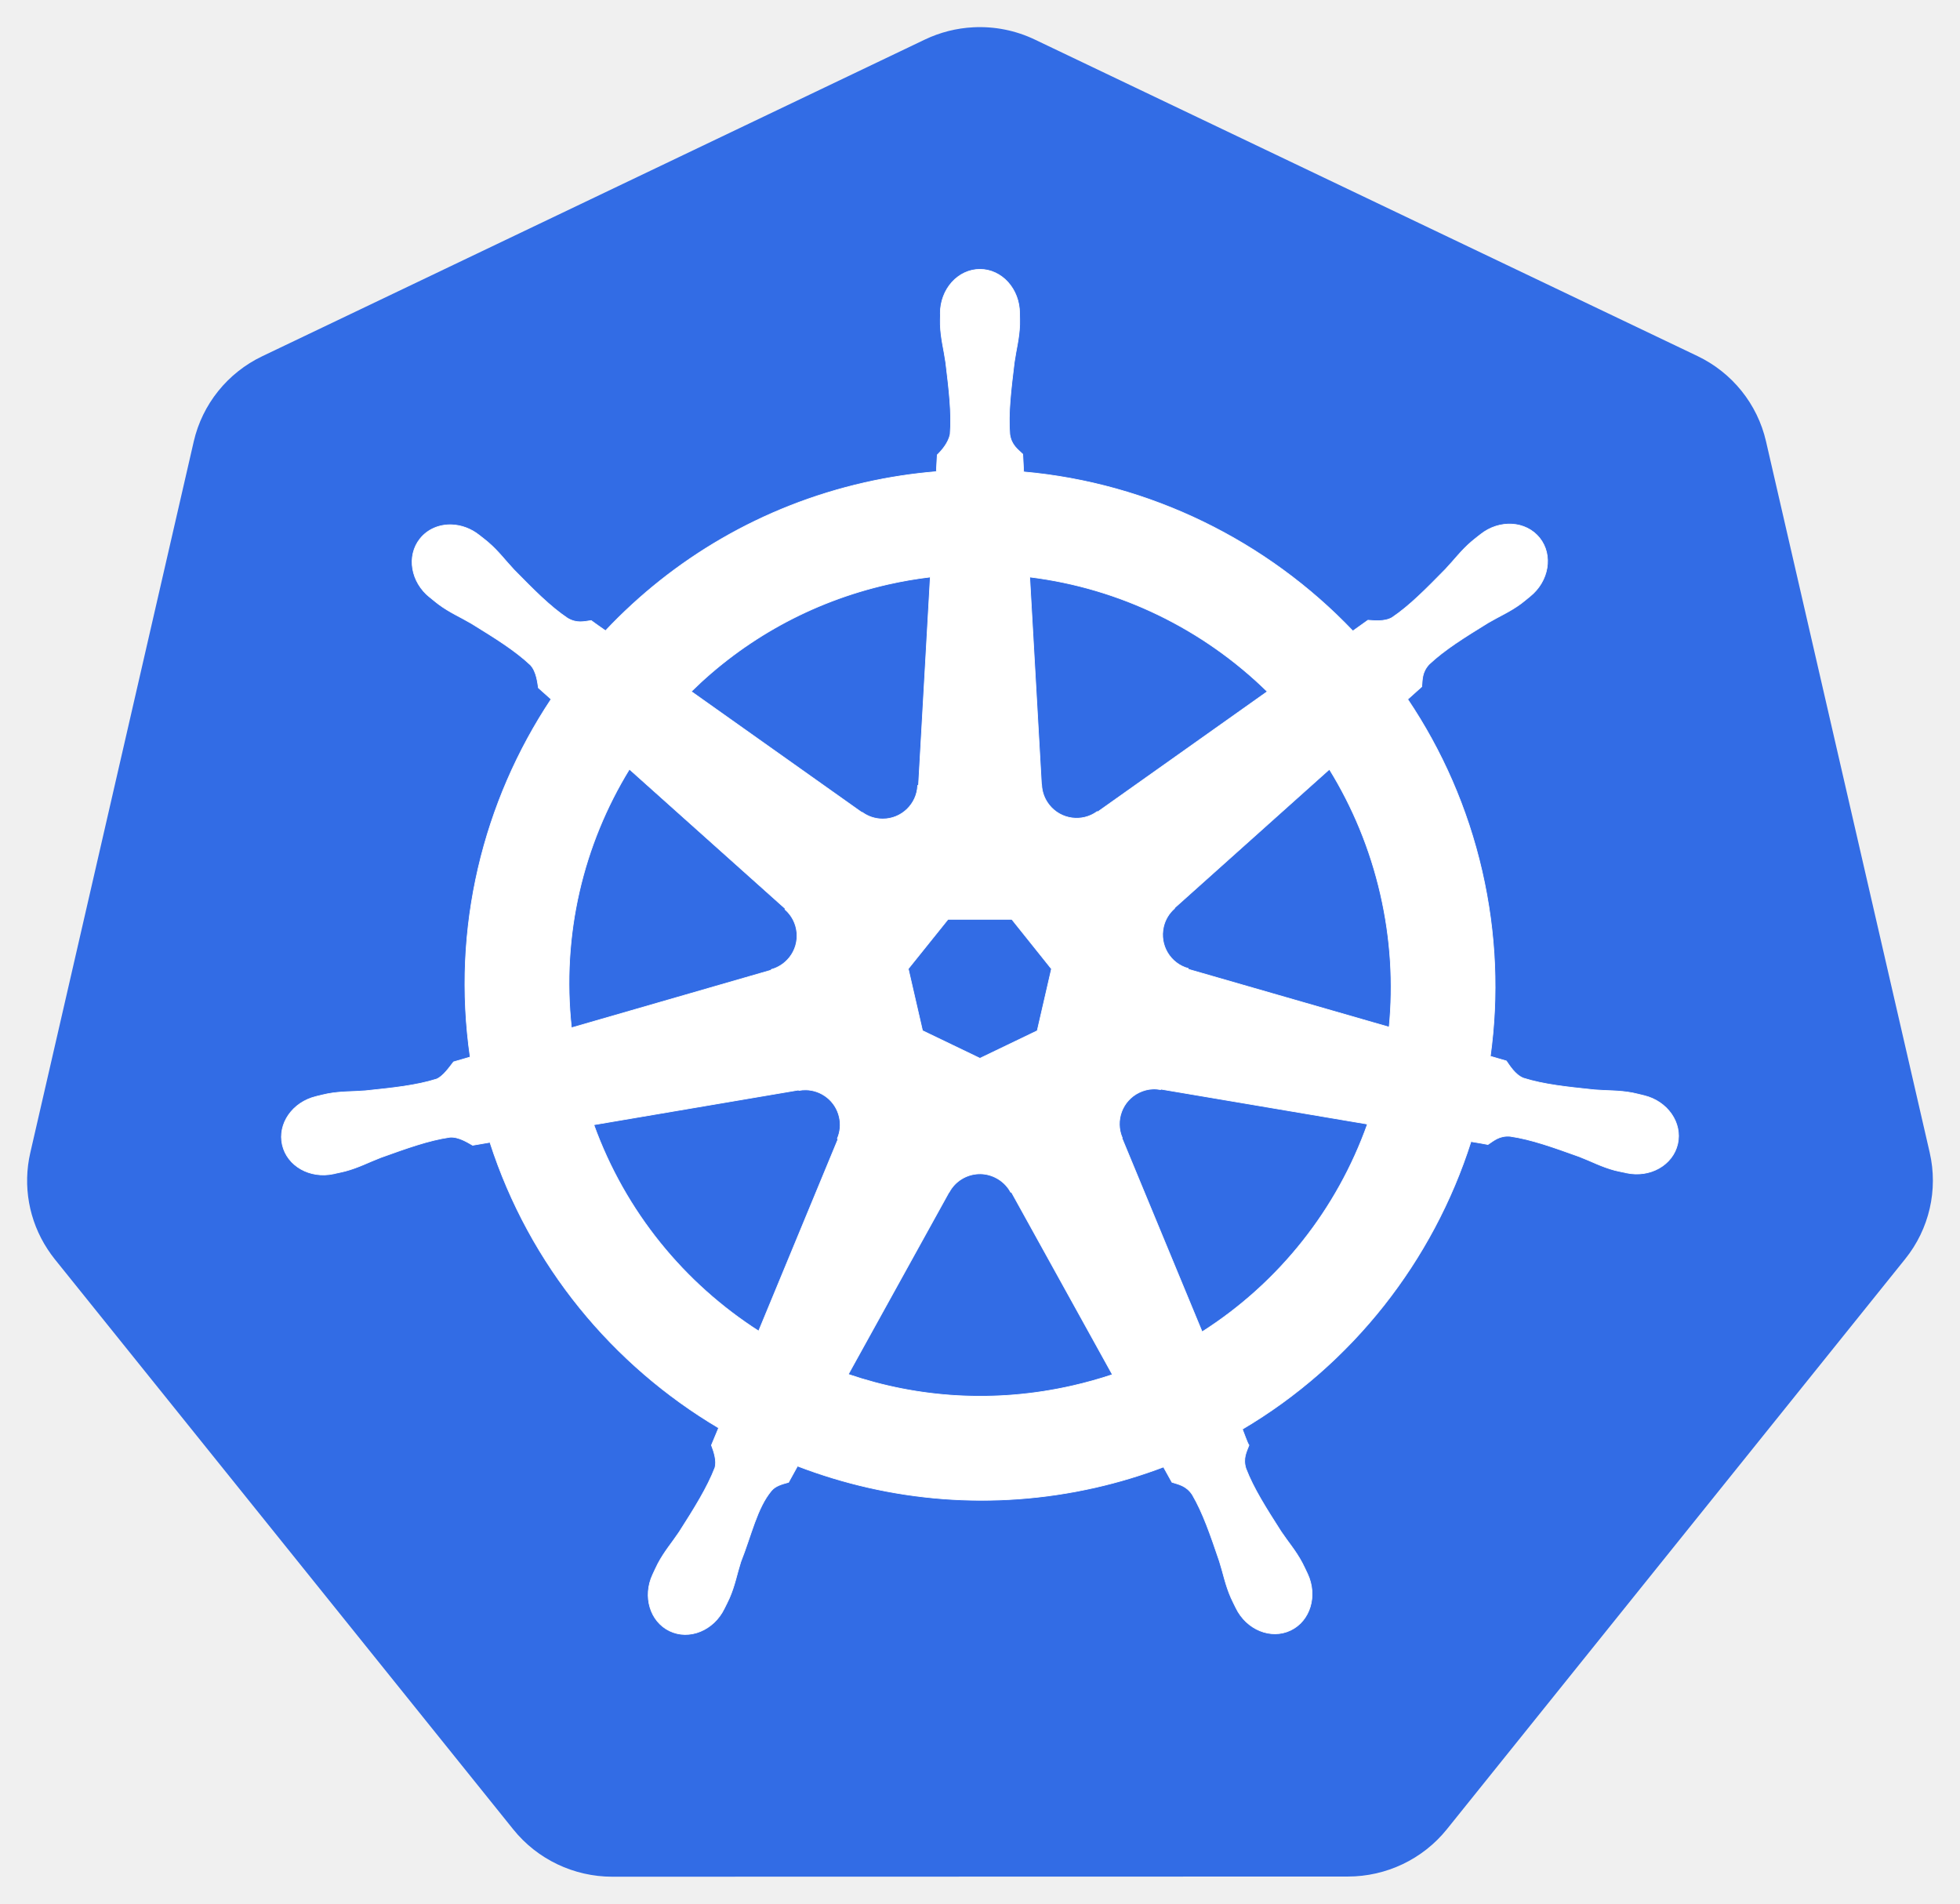
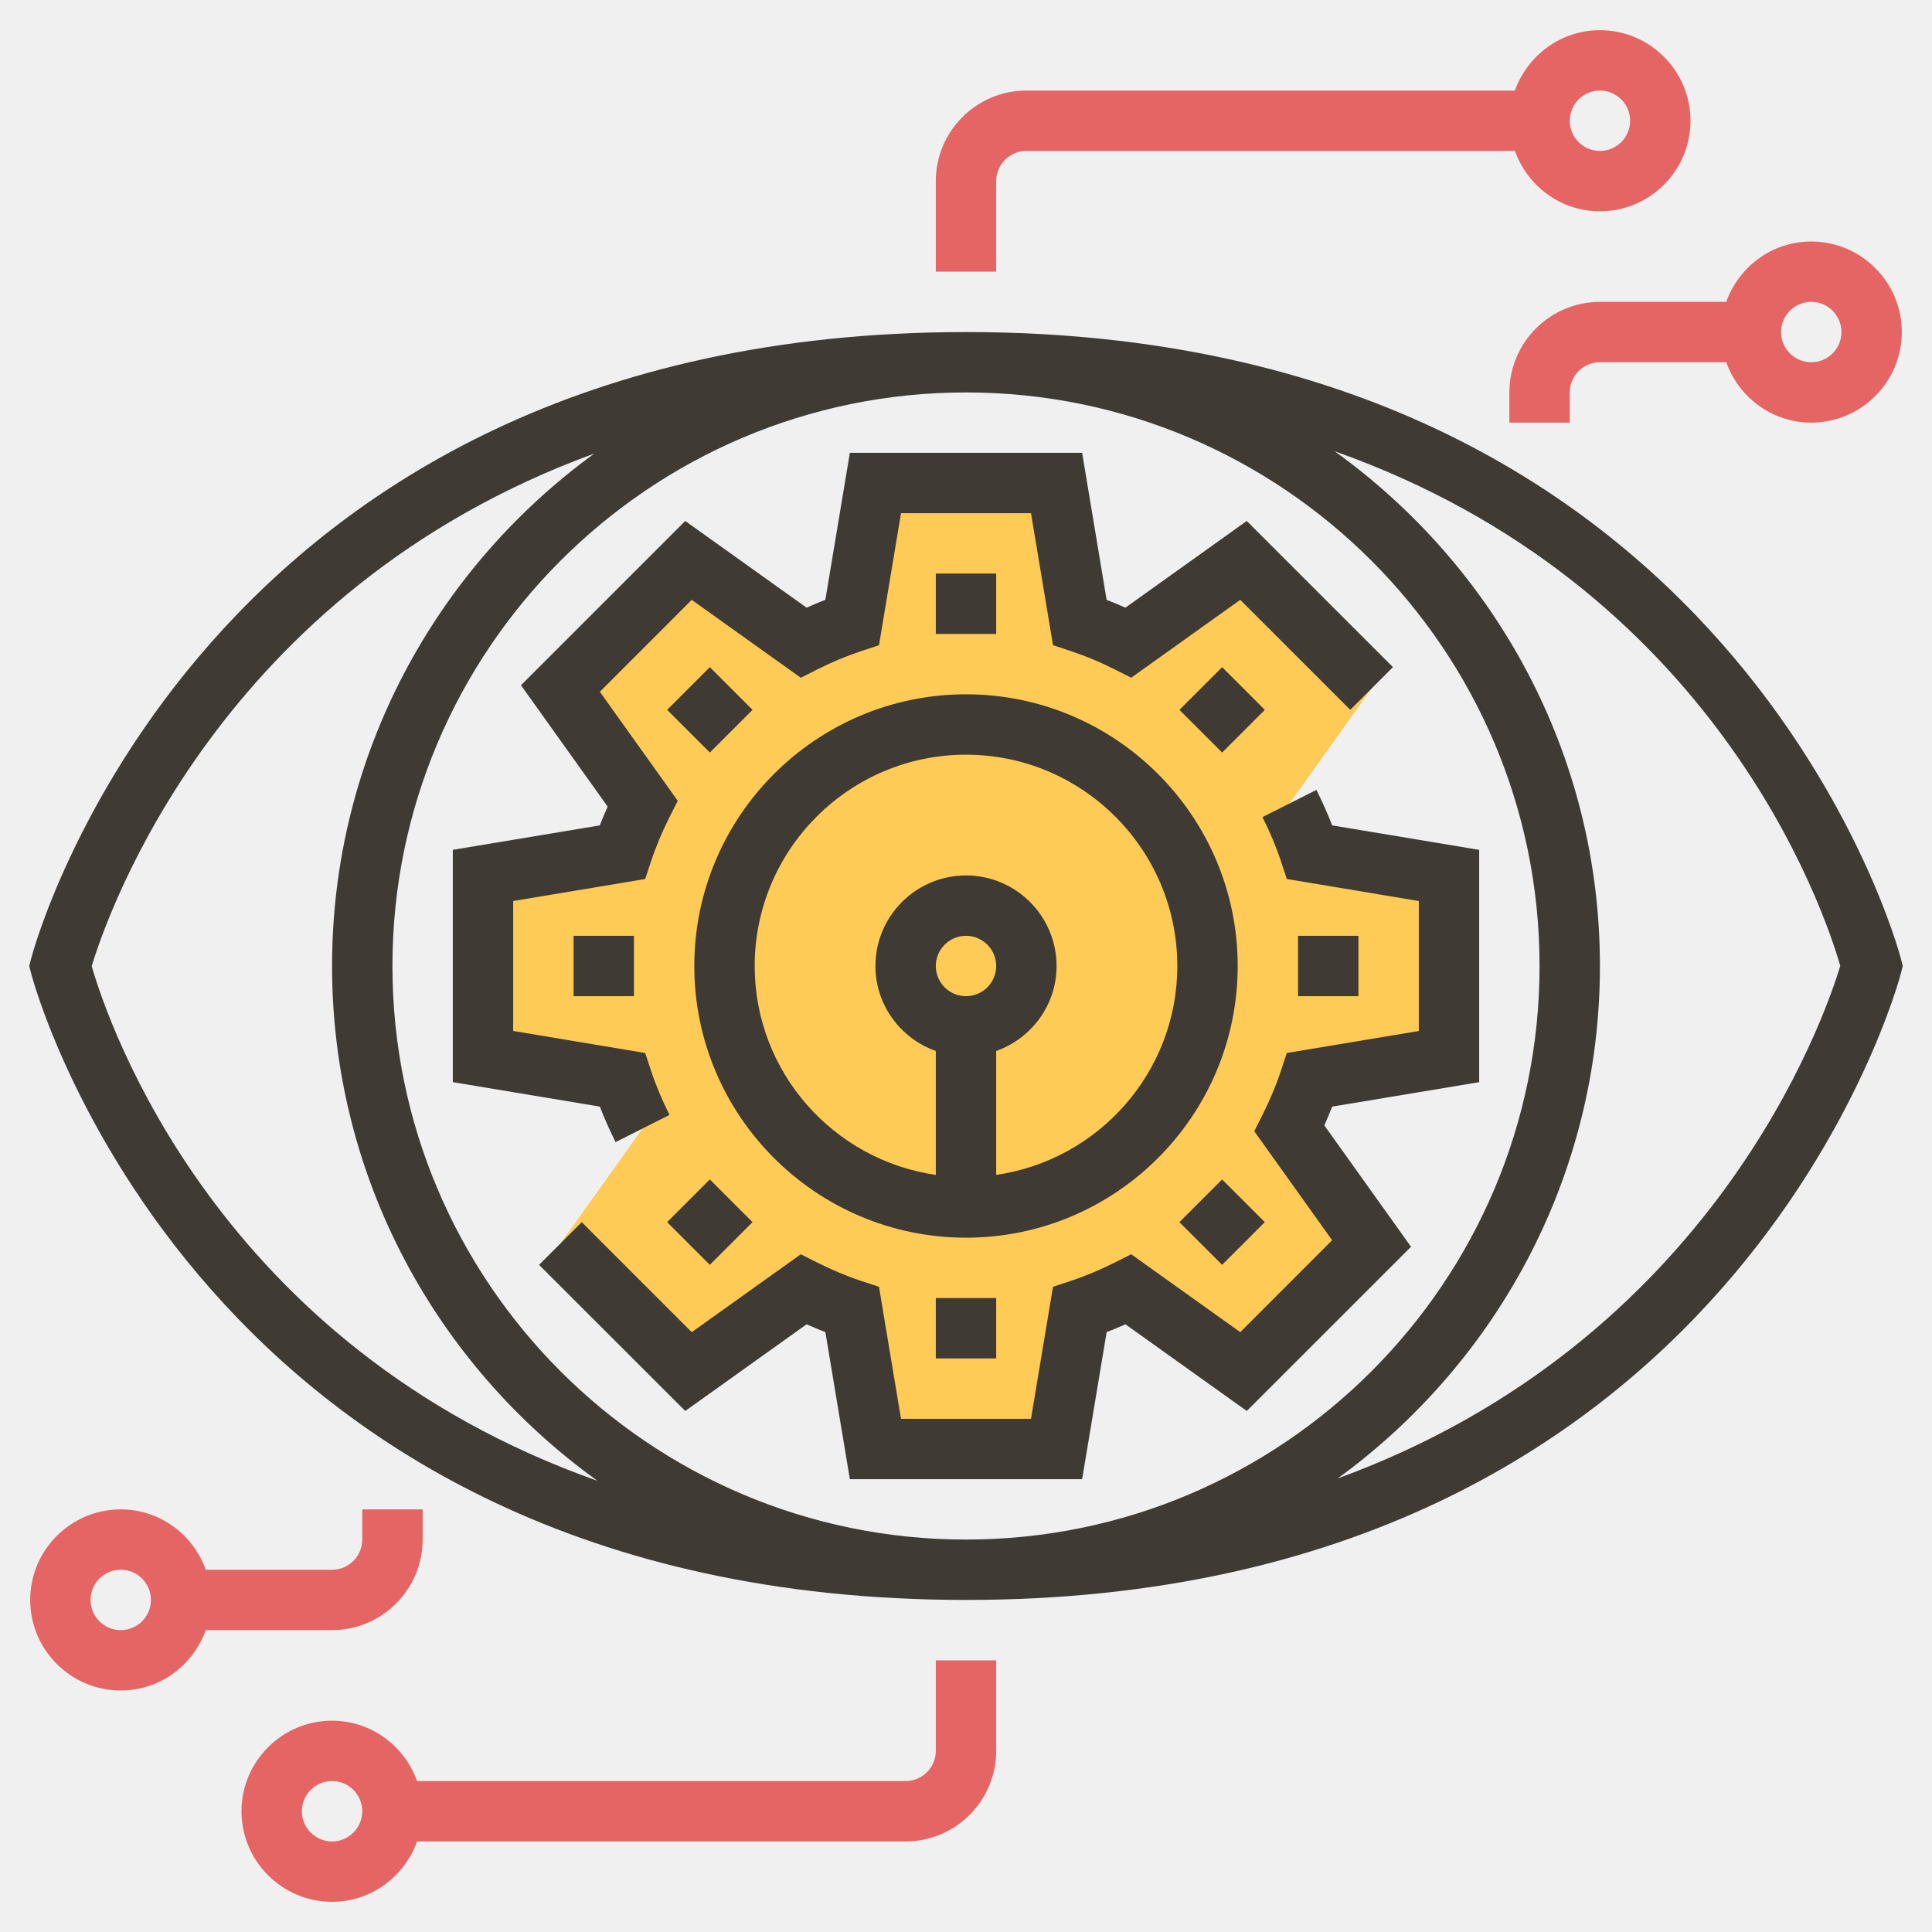
- <svg xmlns="http://www.w3.org/2000/svg" width="722.846" height="701.966" id="svg2" version="1.1">
-   <defs id="defs4" />
-   <g id="layer1" transform="translate(-6.326094,-174.7524)">
-     <g id="g3052">
-       <path style="fill:#326ce5;fill-opacity:1;stroke:#ffffff;stroke-width:0;stroke-miterlimit:4;stroke-opacity:1;stroke-dasharray:none" d="m 365.312,184.812 a 46.725,46.342 0 0 0 -17.906,4.531 l -244.344,116.75 a 46.725,46.342 0 0 0 -25.281,31.438 L 17.5,599.781 A 46.725,46.342 0 0 0 23.844,635.312 46.725,46.342 0 0 0 26.5,639 l 169.125,210.281 a 46.725,46.342 0 0 0 36.531,17.438 L 503.375,866.656 A 46.725,46.342 0 0 0 539.906,849.25 L 708.969,638.938 A 46.725,46.342 0 0 0 718,599.719 l -60.375,-262.25 a 46.725,46.342 0 0 0 -25.281,-31.438 l -244.375,-116.688 A 46.725,46.342 0 0 0 365.312,184.812 z" id="path3055" />
-       <path id="path3059" d="m 367.734,274.06 c -8.077,8.2e-4 -14.626,7.276 -14.625,16.25 1e-5,0.138 0.028,0.269 0.031,0.406 -0.012,1.219 -0.071,2.688 -0.031,3.75 0.193,5.176 1.321,9.137 2,13.906 1.23,10.207 2.261,18.667 1.625,26.531 -0.619,2.965 -2.803,5.677 -4.75,7.562 l -0.344,6.188 c -8.777,0.727 -17.612,2.059 -26.438,4.062 -37.975,8.622 -70.67,28.183 -95.562,54.594 -1.615,-1.102 -4.441,-3.129 -5.281,-3.75 -2.611,0.353 -5.25,1.158 -8.688,-0.844 -6.545,-4.406 -12.506,-10.487 -19.719,-17.812 -3.305,-3.504 -5.698,-6.841 -9.625,-10.219 -0.892,-0.767 -2.253,-1.805 -3.25,-2.594 -3.07,-2.448 -6.691,-3.724 -10.188,-3.844 -4.496,-0.154 -8.824,1.604 -11.656,5.156 -5.035,6.315 -3.423,15.968 3.594,21.562 0.071,0.057 0.147,0.101 0.219,0.156 0.964,0.782 2.145,1.783 3.031,2.438 4.167,3.077 7.973,4.651 12.125,7.094 8.747,5.402 15.998,9.881 21.75,15.281 2.246,2.394 2.639,6.613 2.938,8.438 l 4.688,4.188 c -25.093,37.764 -36.707,84.409 -29.844,131.938 l -6.125,1.781 c -1.614,2.085 -3.895,5.365 -6.281,6.344 -7.525,2.37 -15.994,3.241 -26.219,4.312 -4.8,0.399 -8.942,0.161 -14.031,1.125 -1.12,0.212 -2.681,0.619 -3.906,0.906 -0.043,0.009 -0.082,0.022 -0.125,0.031 -0.067,0.015 -0.155,0.048 -0.219,0.062 -8.62,2.083 -14.158,10.006 -12.375,17.812 1.783,7.808 10.203,12.557 18.875,10.688 0.063,-0.014 0.153,-0.017 0.219,-0.031 0.098,-0.022 0.184,-0.07 0.281,-0.094 1.209,-0.265 2.724,-0.561 3.781,-0.844 5.003,-1.34 8.627,-3.308 13.125,-5.031 9.677,-3.471 17.692,-6.37 25.5,-7.5 3.261,-0.255 6.697,2.012 8.406,2.969 l 6.375,-1.094 c 14.67,45.483 45.414,82.245 84.344,105.312 l -2.656,6.375 c 0.957,2.475 2.013,5.825 1.3,8.269 -2.839,7.361 -7.701,15.131 -13.238,23.793 -2.681,4.002 -5.425,7.108 -7.844,11.688 -0.579,1.096 -1.316,2.779 -1.875,3.938 -3.759,8.042 -1.002,17.305 6.219,20.781 7.266,3.498 16.284,-0.191 20.188,-8.25 0.006,-0.011 0.026,-0.02 0.031,-0.031 0.004,-0.009 -0.004,-0.022 0,-0.031 0.556,-1.143 1.344,-2.644 1.812,-3.719 2.072,-4.747 2.762,-8.815 4.219,-13.406 3.87,-9.72 5.996,-19.919 11.323,-26.274 1.459,-1.74 3.837,-2.409 6.302,-3.07 l 3.312,-6 c 33.938,13.027 71.927,16.522 109.875,7.906 8.657,-1.966 17.014,-4.509 25.094,-7.562 0.931,1.651 2.661,4.826 3.125,5.625 2.506,0.815 5.24,1.236 7.469,4.531 3.985,6.809 6.711,14.864 10.031,24.594 1.457,4.591 2.178,8.659 4.25,13.406 0.472,1.082 1.256,2.605 1.812,3.75 3.895,8.085 12.942,11.787 20.219,8.281 7.22,-3.478 9.98,-12.74 6.219,-20.781 -0.559,-1.158 -1.327,-2.842 -1.906,-3.938 -2.419,-4.58 -5.163,-7.654 -7.844,-11.656 -5.537,-8.662 -10.13,-15.858 -12.969,-23.219 -1.187,-3.797 0.2,-6.158 1.125,-8.625 -0.554,-0.635 -1.739,-4.22 -2.438,-5.906 40.457,-23.888 70.299,-62.021 84.312,-106.062 1.892,0.297 5.182,0.879 6.25,1.094 2.2,-1.451 4.222,-3.344 8.188,-3.031 7.808,1.129 15.823,4.03 25.5,7.5 4.498,1.723 8.122,3.723 13.125,5.062 1.057,0.283 2.572,0.547 3.781,0.812 0.097,0.024 0.183,0.071 0.281,0.094 0.065,0.015 0.156,0.017 0.219,0.031 8.672,1.867 17.094,-2.879 18.875,-10.688 1.781,-7.807 -3.754,-15.732 -12.375,-17.812 -1.254,-0.285 -3.032,-0.769 -4.25,-1 -5.089,-0.964 -9.231,-0.726 -14.031,-1.125 -10.225,-1.071 -18.694,-1.943 -26.219,-4.312 -3.068,-1.19 -5.251,-4.841 -6.313,-6.344 l -5.906,-1.719 c 3.062,-22.154 2.237,-45.211 -3.062,-68.281 -5.348,-23.285 -14.8,-44.581 -27.406,-63.344 1.515,-1.377 4.376,-3.911 5.188,-4.656 0.237,-2.624 0.033,-5.376 2.75,-8.281 5.751,-5.401 13.003,-9.879 21.75,-15.281 4.152,-2.443 7.99,-4.017 12.156,-7.094 0.942,-0.696 2.229,-1.798 3.219,-2.594 7.015,-5.596 8.631,-15.248 3.594,-21.562 -5.037,-6.314 -14.797,-6.909 -21.812,-1.312 -0.999,0.791 -2.354,1.823 -3.25,2.594 -3.926,3.378 -6.351,6.714 -9.656,10.219 -7.212,7.326 -13.174,13.438 -19.719,17.844 -2.836,1.651 -6.99,1.08 -8.875,0.969 l -5.562,3.969 c -31.719,-33.261 -74.905,-54.525 -121.406,-58.656 -0.13,-1.949 -0.3,-5.471 -0.344,-6.531 -1.904,-1.822 -4.203,-3.377 -4.781,-7.312 -0.636,-7.864 0.426,-16.325 1.656,-26.531 0.679,-4.769 1.807,-8.73 2,-13.906 0.044,-1.177 -0.026,-2.884 -0.031,-4.156 -9.6e-4,-8.974 -6.548,-16.251 -14.625,-16.25 z m -18.312,113.438 -4.344,76.719 -0.312,0.156 c -0.291,6.863 -5.94,12.344 -12.875,12.344 -2.841,0 -5.463,-0.912 -7.594,-2.469 l -0.125,0.062 -62.906,-44.594 c 19.334,-19.011 44.063,-33.06 72.562,-39.531 5.206,-1.182 10.41,-2.059 15.594,-2.688 z m 36.656,0 c 33.273,4.092 64.045,19.159 87.625,42.25 l -62.5,44.312 -0.219,-0.094 c -5.547,4.052 -13.363,3.046 -17.688,-2.375 -1.771,-2.221 -2.701,-4.832 -2.812,-7.469 l -0.062,-0.031 z m -147.625,70.875 57.438,51.375 -0.062,0.312 c 5.184,4.507 5.949,12.328 1.625,17.75 -1.771,2.221 -4.142,3.711 -6.688,4.406 l -0.062,0.25 -73.625,21.25 c -3.747,-34.265 4.329,-67.574 21.375,-95.344 z m 258.156,0.031 c 8.534,13.833 14.997,29.282 18.844,46.031 3.801,16.548 4.755,33.067 3.188,49.031 l -74,-21.312 -0.062,-0.312 c -6.627,-1.811 -10.699,-8.552 -9.156,-15.312 0.632,-2.77 2.102,-5.113 4.094,-6.844 l -0.031,-0.156 57.125,-51.125 z m -140.656,55.312 23.531,0 14.625,18.281 -5.25,22.812 -21.125,10.156 -21.188,-10.188 -5.25,-22.812 z m 75.438,62.562 c 1,-0.051 1.996,0.04 2.969,0.219 l 0.125,-0.156 76.156,12.875 c -11.146,31.313 -32.473,58.44 -60.969,76.594 l -29.562,-71.406 0.094,-0.125 c -2.716,-6.31 0.002,-13.71 6.25,-16.719 1.6,-0.77 3.271,-1.197 4.938,-1.281 z m -127.906,0.312 c 5.812,0.082 11.025,4.115 12.375,10.031 0.632,2.77 0.325,5.514 -0.719,7.938 l 0.219,0.281 -29.25,70.688 c -27.347,-17.549 -49.129,-43.824 -60.781,-76.062 l 75.5,-12.812 0.125,0.156 c 0.845,-0.155 1.701,-0.23 2.531,-0.219 z m 63.781,30.969 c 2.024,-0.074 4.079,0.341 6.031,1.281 2.56,1.233 4.537,3.173 5.781,5.5 l 0.281,0 37.219,67.25 c -4.83,1.619 -9.796,3.003 -14.875,4.156 -28.465,6.463 -56.839,4.505 -82.531,-4.25 l 37.125,-67.125 0.062,0 c 2.228,-4.164 6.452,-6.649 10.906,-6.812 z" style="font-size:medium;font-style:normal;font-variant:normal;font-weight:normal;font-stretch:normal;text-indent:0;text-align:start;text-decoration:none;line-height:normal;letter-spacing:normal;word-spacing:normal;text-transform:none;direction:ltr;block-progression:tb;writing-mode:lr-tb;text-anchor:start;baseline-shift:baseline;color:#000000;fill:#ffffff;fill-opacity:1;stroke:#ffffff;stroke-width:0.25;stroke-miterlimit:4;stroke-opacity:1;stroke-dasharray:none;marker:none;visibility:visible;display:inline;overflow:visible;enable-background:accumulate;font-family:Sans;-inkscape-font-specification:Sans" />
+ <svg xmlns="http://www.w3.org/2000/svg" id="Layer_1_1_" style="enable-background:new 0 0 64 64;" version="1.1" viewBox="0 0 64 64" xml:space="preserve">
+   <g>
+     <g>
+       <path d="M21.286,37.383c-0.261-0.518-0.488-1.056-0.673-1.614L16,35v-6l4.613-0.769    c0.185-0.558,0.412-1.096,0.673-1.614l-2.721-3.809l4.243-4.243l3.809,2.721c0.518-0.261,1.056-0.488,1.614-0.673L29,16h6    l0.769,4.613c0.558,0.185,1.096,0.412,1.614,0.673l3.809-2.721l4.243,4.243l-2.721,3.809c0.261,0.518,0.488,1.056,0.673,1.614    L48,29v6l-4.613,0.769c-0.185,0.558-0.412,1.096-0.673,1.614l2.721,3.809l-4.243,4.243l-3.809-2.721    c-0.518,0.261-1.056,0.489-1.614,0.673L35,48h-6l-0.769-4.613c-0.558-0.185-1.096-0.412-1.614-0.673l-3.809,2.721l-4.243-4.243    L21.286,37.383z" style="fill:#FFCB57;" />
+     </g>
+     <g>
+       <path d="M32,41c4.962,0,9-4.037,9-9s-4.038-9-9-9s-9,4.037-9,9S27.038,41,32,41z M31,32    c0-0.552,0.449-1,1-1s1,0.448,1,1s-0.449,1-1,1S31,32.552,31,32z M32,25c3.86,0,7,3.141,7,7c0,3.519-2.613,6.432-6,6.92v-4.104    c1.161-0.414,2-1.514,2-2.816c0-1.654-1.346-3-3-3s-3,1.346-3,3c0,1.302,0.839,2.402,2,2.816v4.104c-3.387-0.488-6-3.401-6-6.92    C25,28.141,28.14,25,32,25z" style="fill:#3F3A34;" />
+       <path d="M43.607,26.167l-1.786,0.9c0.248,0.491,0.456,0.989,0.617,1.478l0.189,0.573L47,29.848v4.305    l-4.373,0.729l-0.189,0.573c-0.161,0.488-0.369,0.986-0.617,1.478l-0.272,0.54l2.58,3.611l-3.044,3.045l-3.612-2.58l-0.539,0.271    c-0.493,0.248-0.991,0.456-1.479,0.617l-0.573,0.189L34.153,47h-4.306l-0.729-4.373l-0.573-0.189    c-0.488-0.161-0.986-0.369-1.479-0.617l-0.539-0.271l-3.612,2.58l-3.644-3.644l-1.414,1.414L22.7,46.74l4.02-2.871    c0.207,0.093,0.415,0.18,0.622,0.26L28.153,49h7.694l0.812-4.871c0.207-0.08,0.415-0.167,0.622-0.26l4.02,2.871l5.441-5.439    L43.87,37.28c0.093-0.207,0.18-0.414,0.26-0.622L49,35.848v-7.695l-4.87-0.811C43.978,26.949,43.803,26.556,43.607,26.167z" style="fill:#3F3A34;" />
+       <path d="M15,28.152v7.695l4.87,0.811c0.152,0.393,0.327,0.786,0.523,1.175l1.786-0.9    c-0.248-0.491-0.456-0.989-0.617-1.478l-0.189-0.573L17,34.152v-4.305l4.373-0.729l0.189-0.573    c0.161-0.488,0.369-0.986,0.617-1.478l0.272-0.54l-2.58-3.611l3.044-3.045l3.612,2.58l0.54-0.272    c0.487-0.246,0.984-0.453,1.478-0.616l0.573-0.189L29.847,17h4.306l0.729,4.373l0.573,0.189c0.494,0.163,0.991,0.37,1.478,0.616    l0.54,0.272l3.612-2.58l3.644,3.644l1.414-1.414L41.3,17.258l-4.02,2.872c-0.207-0.093-0.414-0.179-0.622-0.26L35.847,15h-7.694    l-0.812,4.87c-0.208,0.081-0.416,0.167-0.622,0.26l-4.02-2.872l-5.441,5.441l2.872,4.021c-0.093,0.207-0.18,0.414-0.26,0.622    L15,28.152z" style="fill:#3F3A34;" />
+       <rect height="2" style="fill:#3F3A34;" width="2" x="31" y="19" />
+       <rect height="2" style="fill:#3F3A34;" transform="matrix(0.7071 -0.7071 0.7071 0.7071 -9.7401 23.5146)" width="2" x="22.515" y="22.515" />
+       <rect height="2" style="fill:#3F3A34;" width="2" x="19" y="31" />
+       <rect height="2" style="fill:#3F3A34;" transform="matrix(0.7071 -0.7071 0.7071 0.7071 -21.7402 28.4853)" width="2" x="22.515" y="39.485" />
+       <rect height="2" style="fill:#3F3A34;" width="2" x="31" y="43" />
+       <rect height="2" style="fill:#3F3A34;" transform="matrix(0.7071 -0.7071 0.7071 0.7071 -16.7696 40.4854)" width="2" x="39.485" y="39.485" />
+       <rect height="2" style="fill:#3F3A34;" width="2" x="43" y="31" />
+       <rect height="2" style="fill:#3F3A34;" transform="matrix(0.7071 -0.7071 0.7071 0.7071 -4.7695 35.5147)" width="2" x="39.485" y="22.515" />
+       <path d="M62.97,31.758C62.918,31.55,57.486,11,32,11S1.082,31.55,1.03,31.758L0.969,32l0.061,0.242    C1.082,32.45,6.514,53,32,53s30.918-20.55,30.97-20.758L63.031,32L62.97,31.758z M3.038,32.005    c0.522-1.733,4.22-12.446,16.649-16.98C14.435,18.846,11,25.022,11,32c0,7.025,3.479,13.239,8.793,17.054    C7.176,44.594,3.572,33.859,3.038,32.005z M32,13c10.477,0,19,8.523,19,19s-8.523,19-19,19s-19-8.523-19-19S21.523,13,32,13z     M44.313,48.975C49.565,45.154,53,38.978,53,32c0-7.025-3.479-13.239-8.793-17.054c12.617,4.46,16.22,15.195,16.754,17.049    C60.44,33.729,56.742,44.441,44.313,48.975z" style="fill:#3F3A34;" />
+     </g>
+     <g>
+       <path d="M31,58c0,0.552-0.449,1-1,1H13.816c-0.414-1.161-1.514-2-2.816-2c-1.654,0-3,1.346-3,3s1.346,3,3,3    c1.302,0,2.402-0.839,2.816-2H30c1.654,0,3-1.346,3-3v-3h-2V58z M11,61c-0.551,0-1-0.448-1-1s0.449-1,1-1s1,0.448,1,1    S11.551,61,11,61z" style="fill:#E56565;" />
+       <path d="M11,54c1.654,0,3-1.346,3-3v-1h-2v1c0,0.552-0.449,1-1,1H6.816C6.402,50.839,5.302,50,4,50    c-1.654,0-3,1.346-3,3s1.346,3,3,3c1.302,0,2.402-0.839,2.816-2H11z M4,54c-0.551,0-1-0.448-1-1s0.449-1,1-1s1,0.448,1,1    S4.551,54,4,54z" style="fill:#E56565;" />
+       <path d="M60,8c-1.302,0-2.402,0.839-2.816,2H53c-1.654,0-3,1.346-3,3v1h2v-1c0-0.552,0.449-1,1-1h4.184    c0.414,1.161,1.514,2,2.816,2c1.654,0,3-1.346,3-3S61.654,8,60,8z M60,12c-0.551,0-1-0.448-1-1s0.449-1,1-1s1,0.448,1,1    S60.551,12,60,12z" style="fill:#E56565;" />
+       <path d="M53,7c1.654,0,3-1.346,3-3s-1.346-3-3-3c-1.302,0-2.402,0.839-2.816,2H34c-1.654,0-3,1.346-3,3v3h2    V6c0-0.552,0.449-1,1-1h16.184C50.598,6.161,51.698,7,53,7z M53,3c0.551,0,1,0.448,1,1s-0.449,1-1,1s-1-0.448-1-1S52.449,3,53,3z" style="fill:#E56565;" />
    </g>
  </g>
</svg>
